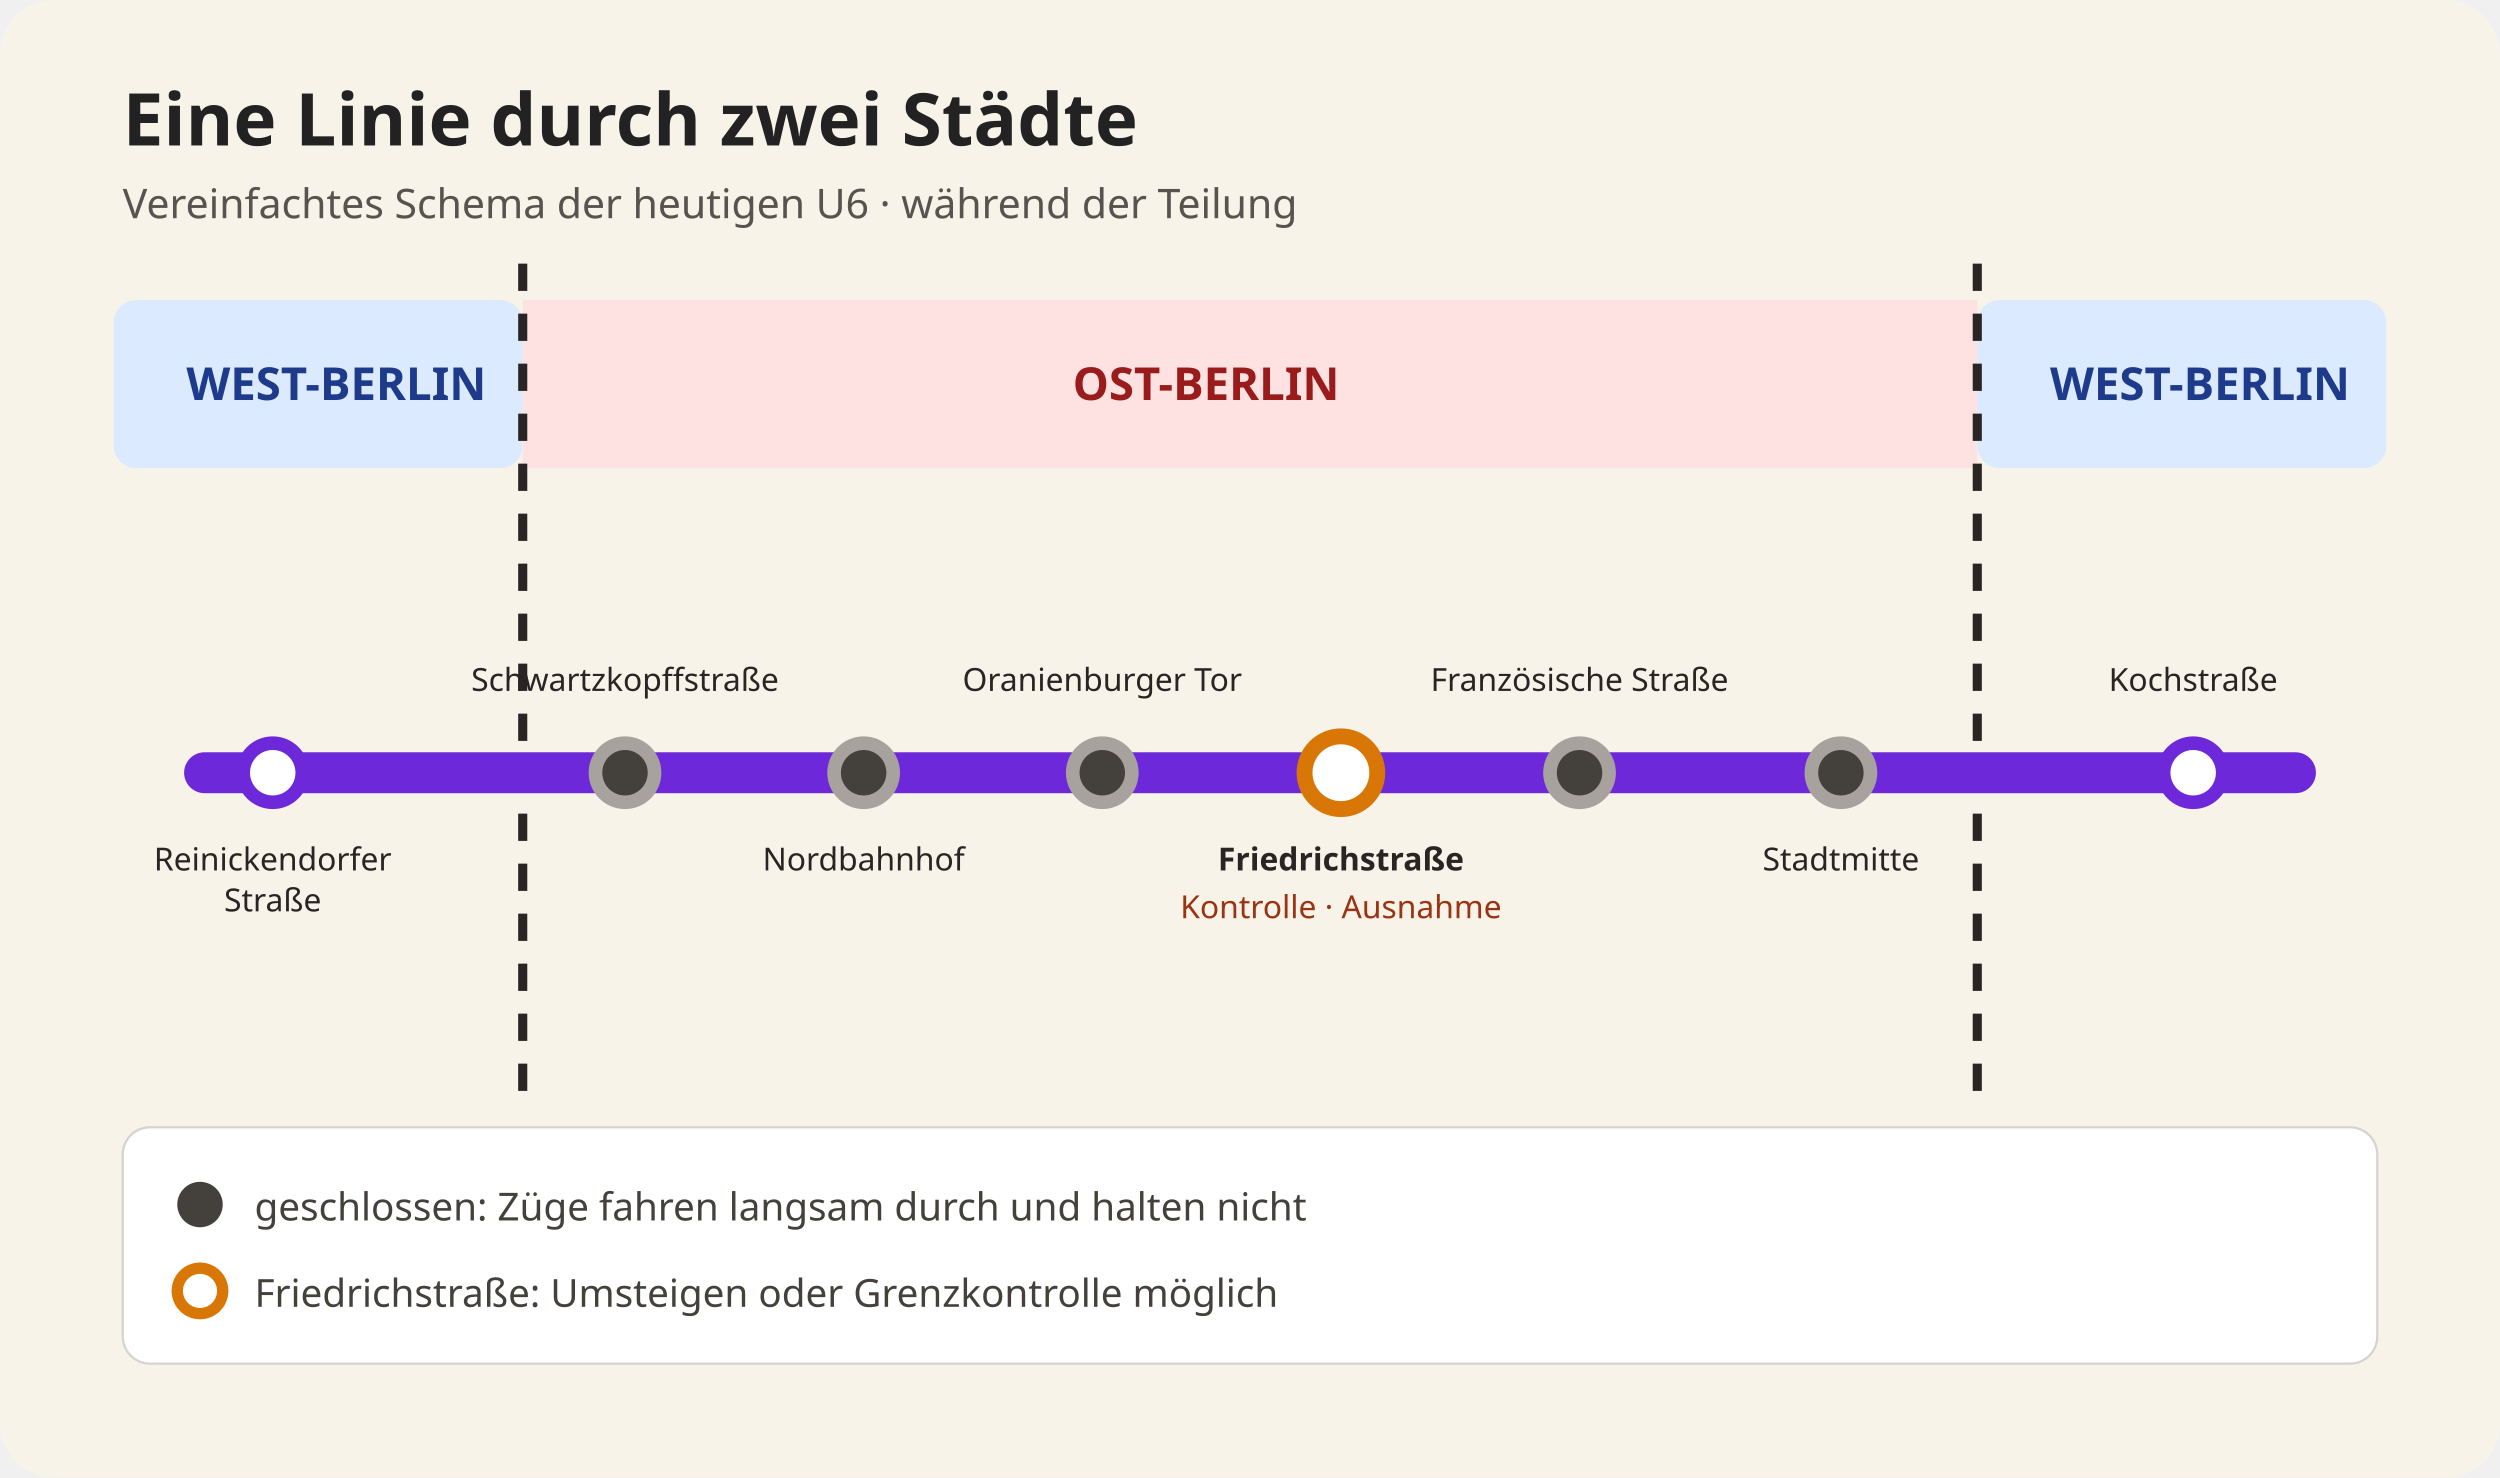
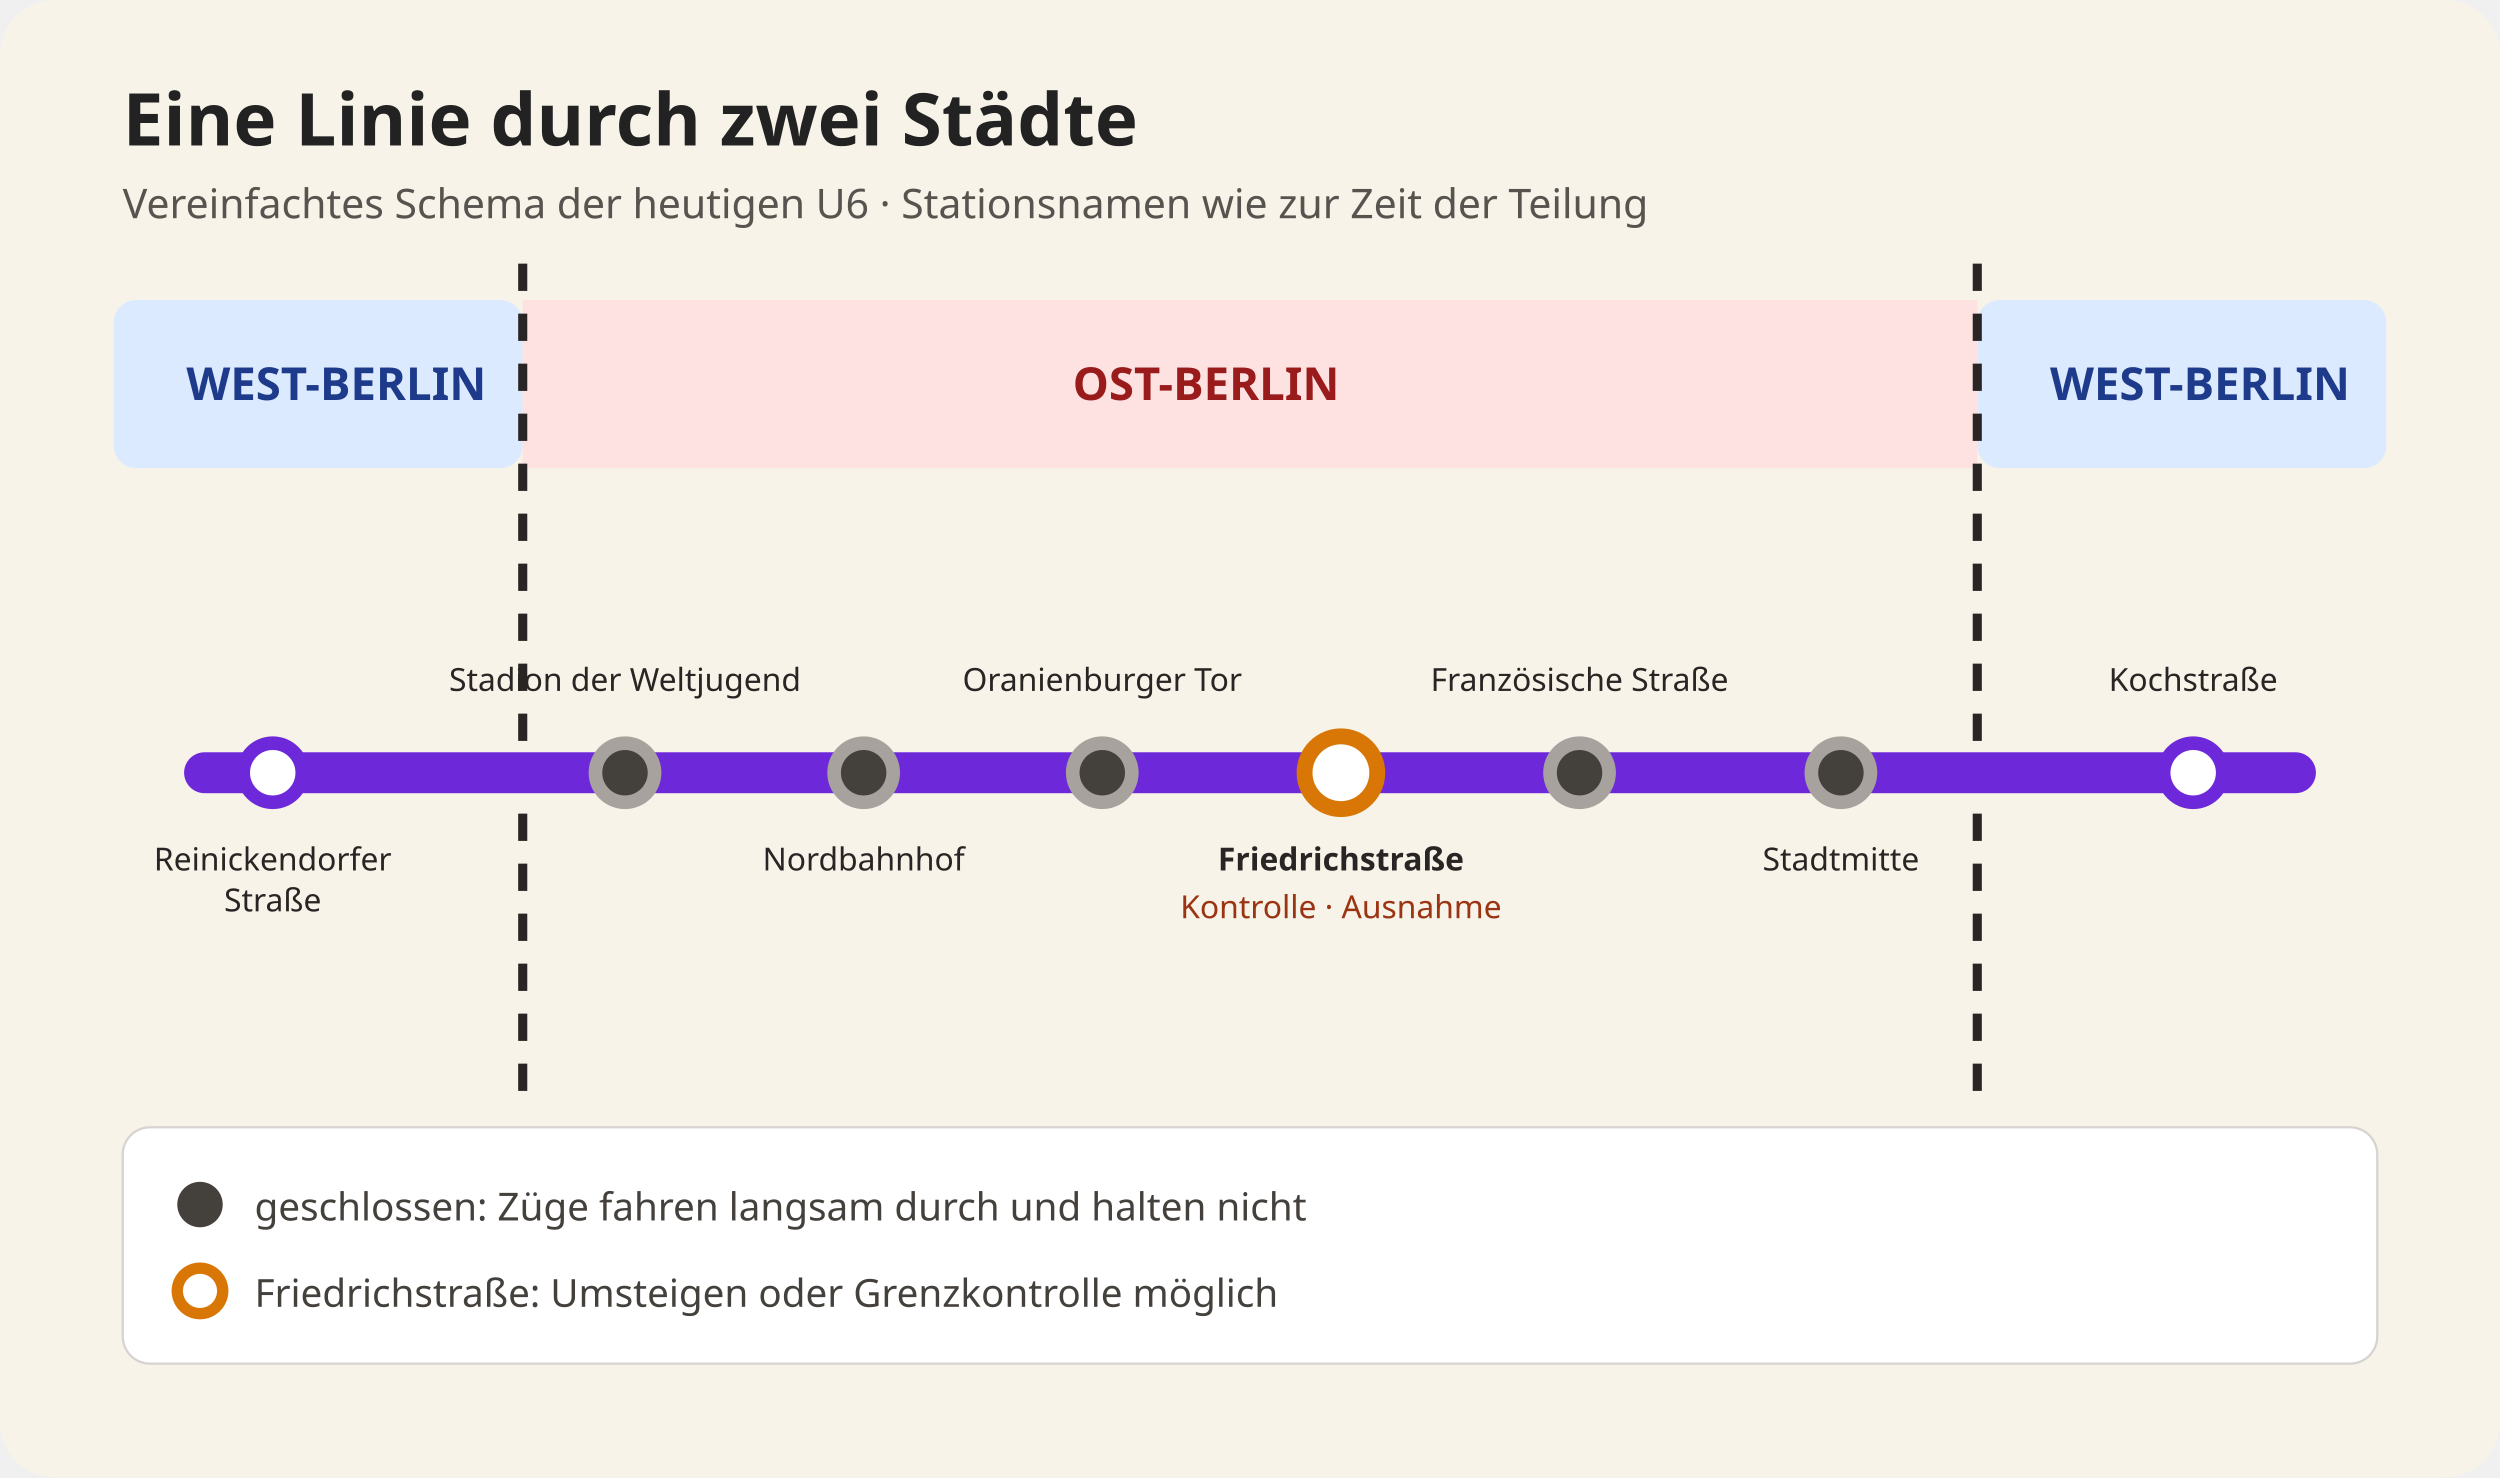
<svg xmlns="http://www.w3.org/2000/svg" viewBox="0 0 1100 650" role="img" aria-labelledby="title desc">
  <rect width="1100" height="650" rx="24" fill="#f7f3e8" />
  <text x="54" y="64" font-family="system-ui, sans-serif" font-size="32" font-weight="700" fill="#222">Eine Linie durch zwei Städte</text>
-   <text x="54" y="96" font-family="system-ui, sans-serif" font-size="18" fill="#57534e">Vereinfachtes Schema der heutigen U6 · während der Teilung</text>
+   <text x="54" y="96" font-family="system-ui, sans-serif" font-size="18" fill="#57534e">Vereinfachtes Schema der heutigen U6 · Stationsnamen wie zur Zeit der Teilung</text>
  <rect x="50" y="132" width="180" height="74" rx="10" fill="#dbeafe" />
  <rect x="230" y="132" width="640" height="74" fill="#fee2e2" />
  <rect x="870" y="132" width="180" height="74" rx="10" fill="#dbeafe" />
  <text x="82" y="176" font-family="system-ui, sans-serif" font-size="20" font-weight="700" fill="#1e3a8a">WEST-BERLIN</text>
  <text x="472" y="176" font-family="system-ui, sans-serif" font-size="20" font-weight="700" fill="#991b1b">OST-BERLIN</text>
  <text x="902" y="176" font-family="system-ui, sans-serif" font-size="20" font-weight="700" fill="#1e3a8a">WEST-BERLIN</text>
  <line x1="230" y1="116" x2="230" y2="480" stroke="#292524" stroke-width="4" stroke-dasharray="12 10" />
  <line x1="870" y1="116" x2="870" y2="480" stroke="#292524" stroke-width="4" stroke-dasharray="12 10" />
  <path d="M90 340 H1010" stroke="#6d28d9" stroke-width="18" stroke-linecap="round" />
  <g font-family="system-ui, sans-serif" font-size="14" fill="#292524" text-anchor="middle">
    <circle cx="120" cy="340" r="13" fill="white" stroke="#6d28d9" stroke-width="6" />
    <text x="120" y="383">Reinickendorfer</text>
    <text x="120" y="401">Straße</text>
    <circle cx="275" cy="340" r="13" fill="#44403c" stroke="#a8a29e" stroke-width="6" />
-     <text x="275" y="304">Schwartzkopffstraße</text>
+     <text x="275" y="304">Stadion der Weltjugend</text>
    <circle cx="380" cy="340" r="13" fill="#44403c" stroke="#a8a29e" stroke-width="6" />
    <text x="380" y="383">Nordbahnhof</text>
    <circle cx="485" cy="340" r="13" fill="#44403c" stroke="#a8a29e" stroke-width="6" />
    <text x="485" y="304">Oranienburger Tor</text>
    <circle cx="590" cy="340" r="16" fill="white" stroke="#d97706" stroke-width="7" />
    <text x="590" y="383" font-weight="700">Friedrichstraße</text>
    <text x="590" y="404" fill="#9a3412">Kontrolle · Ausnahme</text>
    <circle cx="695" cy="340" r="13" fill="#44403c" stroke="#a8a29e" stroke-width="6" />
    <text x="695" y="304">Französische Straße</text>
    <circle cx="810" cy="340" r="13" fill="#44403c" stroke="#a8a29e" stroke-width="6" />
    <text x="810" y="383">Stadtmitte</text>
    <circle cx="965" cy="340" r="13" fill="white" stroke="#6d28d9" stroke-width="6" />
    <text x="965" y="304">Kochstraße</text>
  </g>
  <rect x="54" y="496" width="992" height="104" rx="12" fill="#fff" stroke="#d6d3d1" />
  <circle cx="88" cy="530" r="10" fill="#44403c" />
  <text x="112" y="537" font-family="system-ui, sans-serif" font-size="17" fill="#44403c">geschlossen: Züge fahren langsam durch und halten nicht</text>
  <circle cx="88" cy="568" r="10" fill="white" stroke="#d97706" stroke-width="5" />
  <text x="112" y="575" font-family="system-ui, sans-serif" font-size="17" fill="#44403c">Friedrichstraße: Umsteigen oder Grenzkontrolle möglich</text>
</svg>
